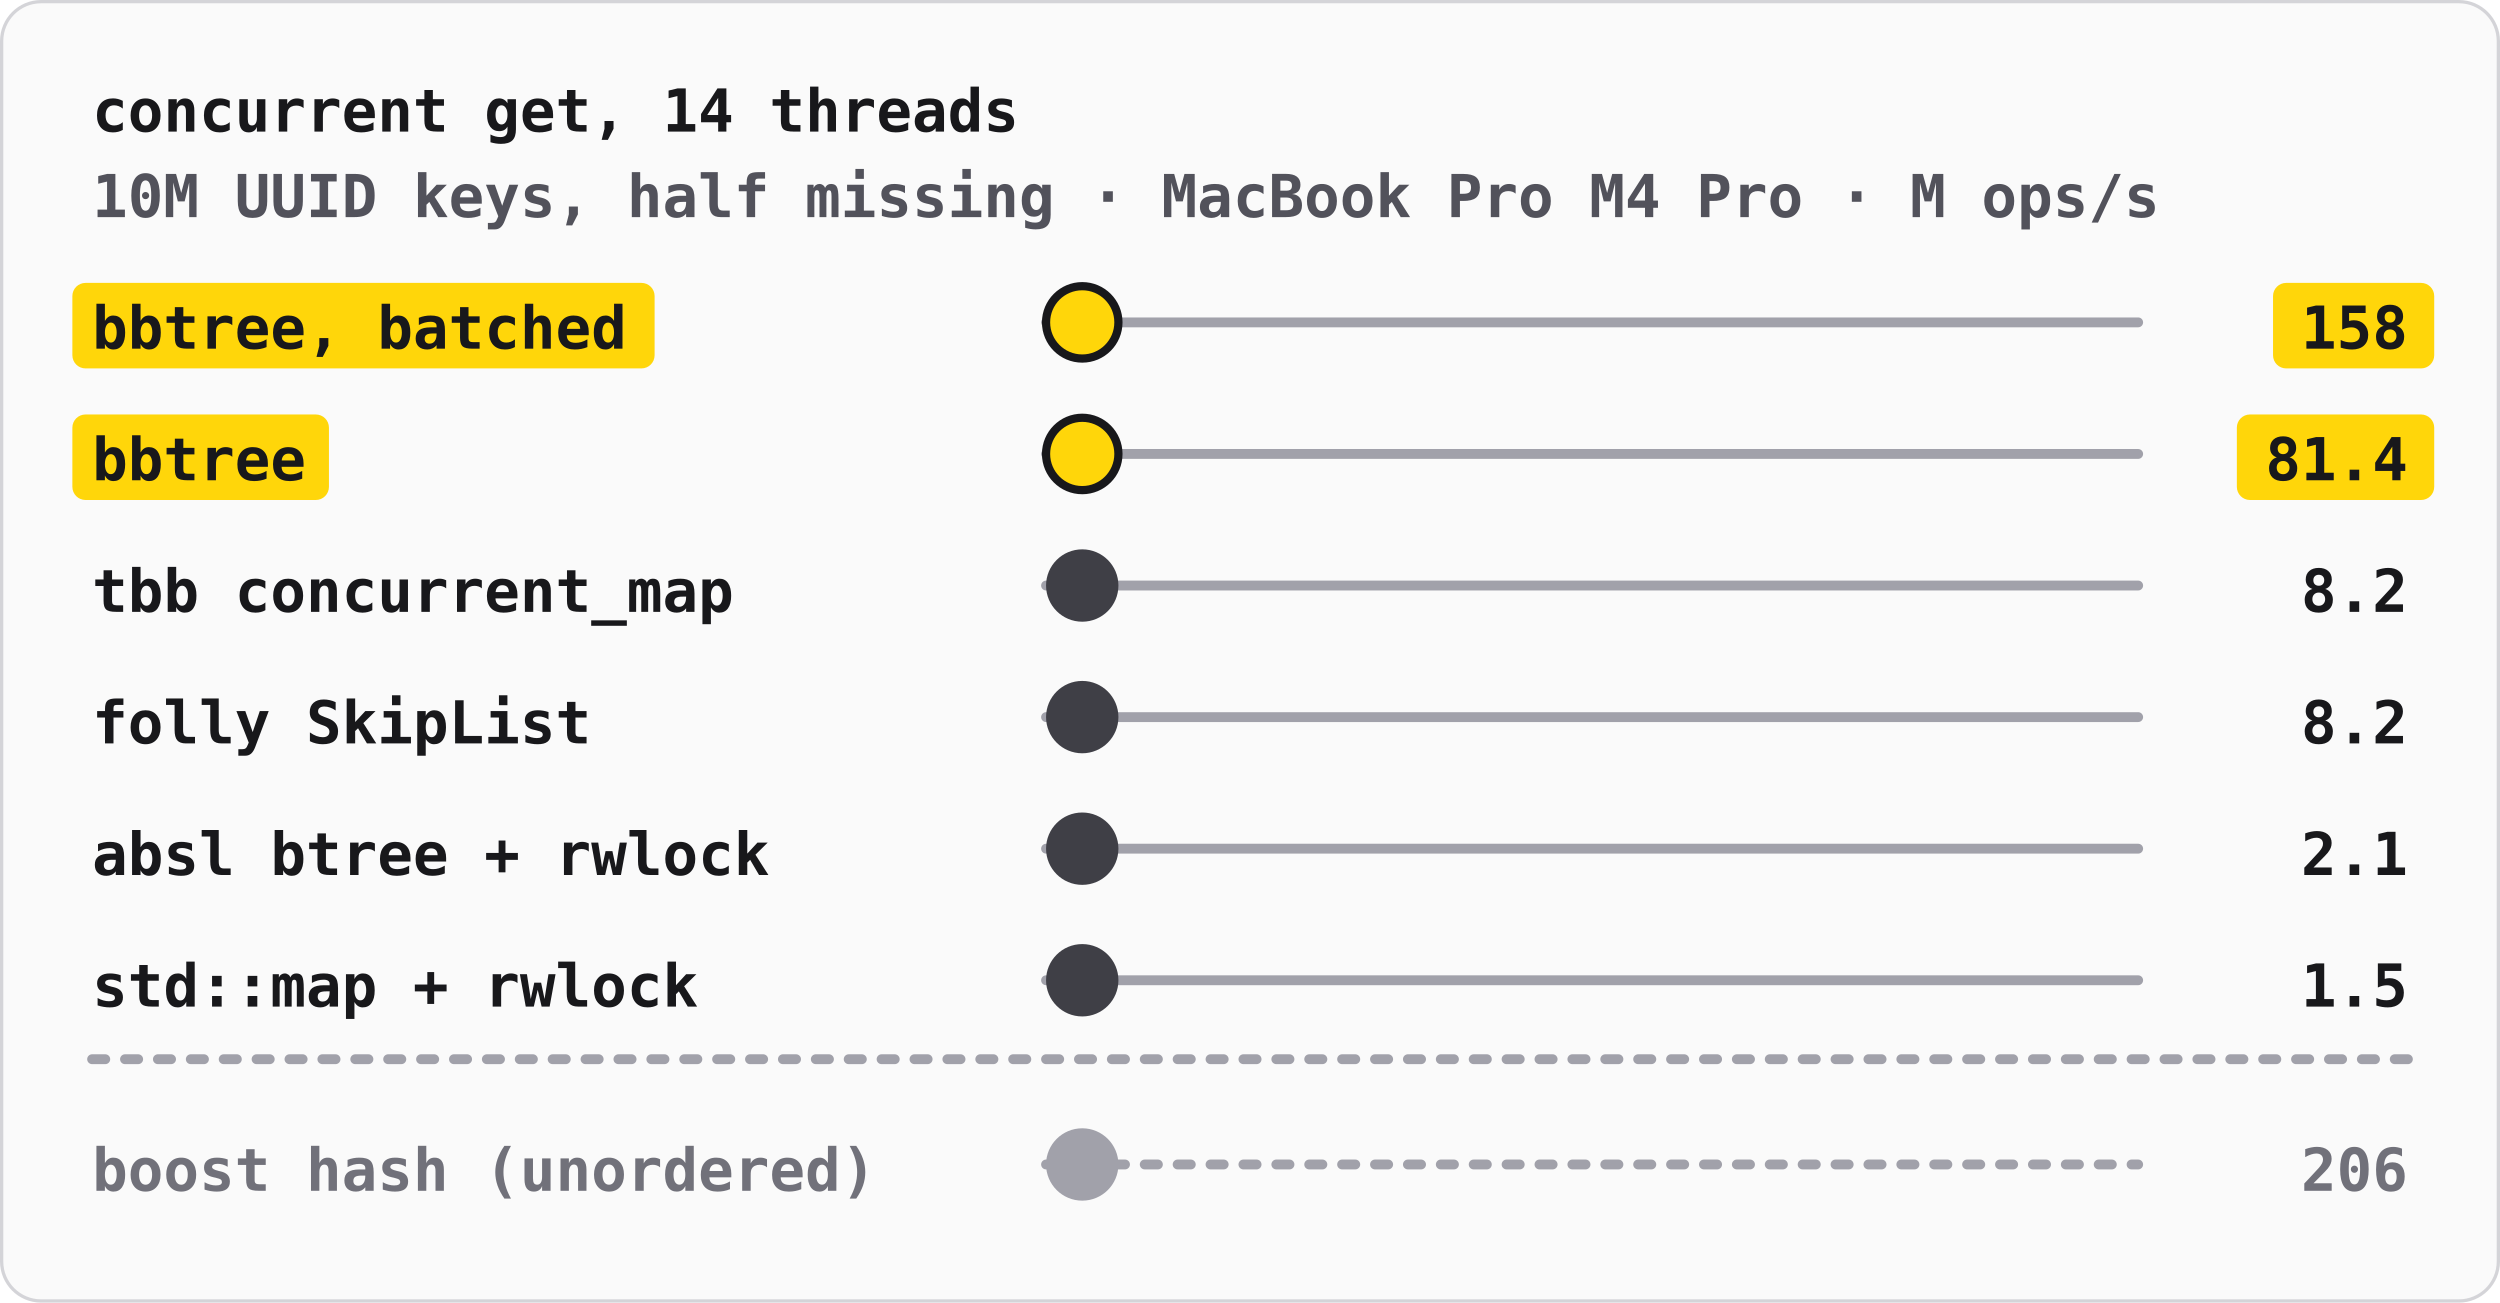
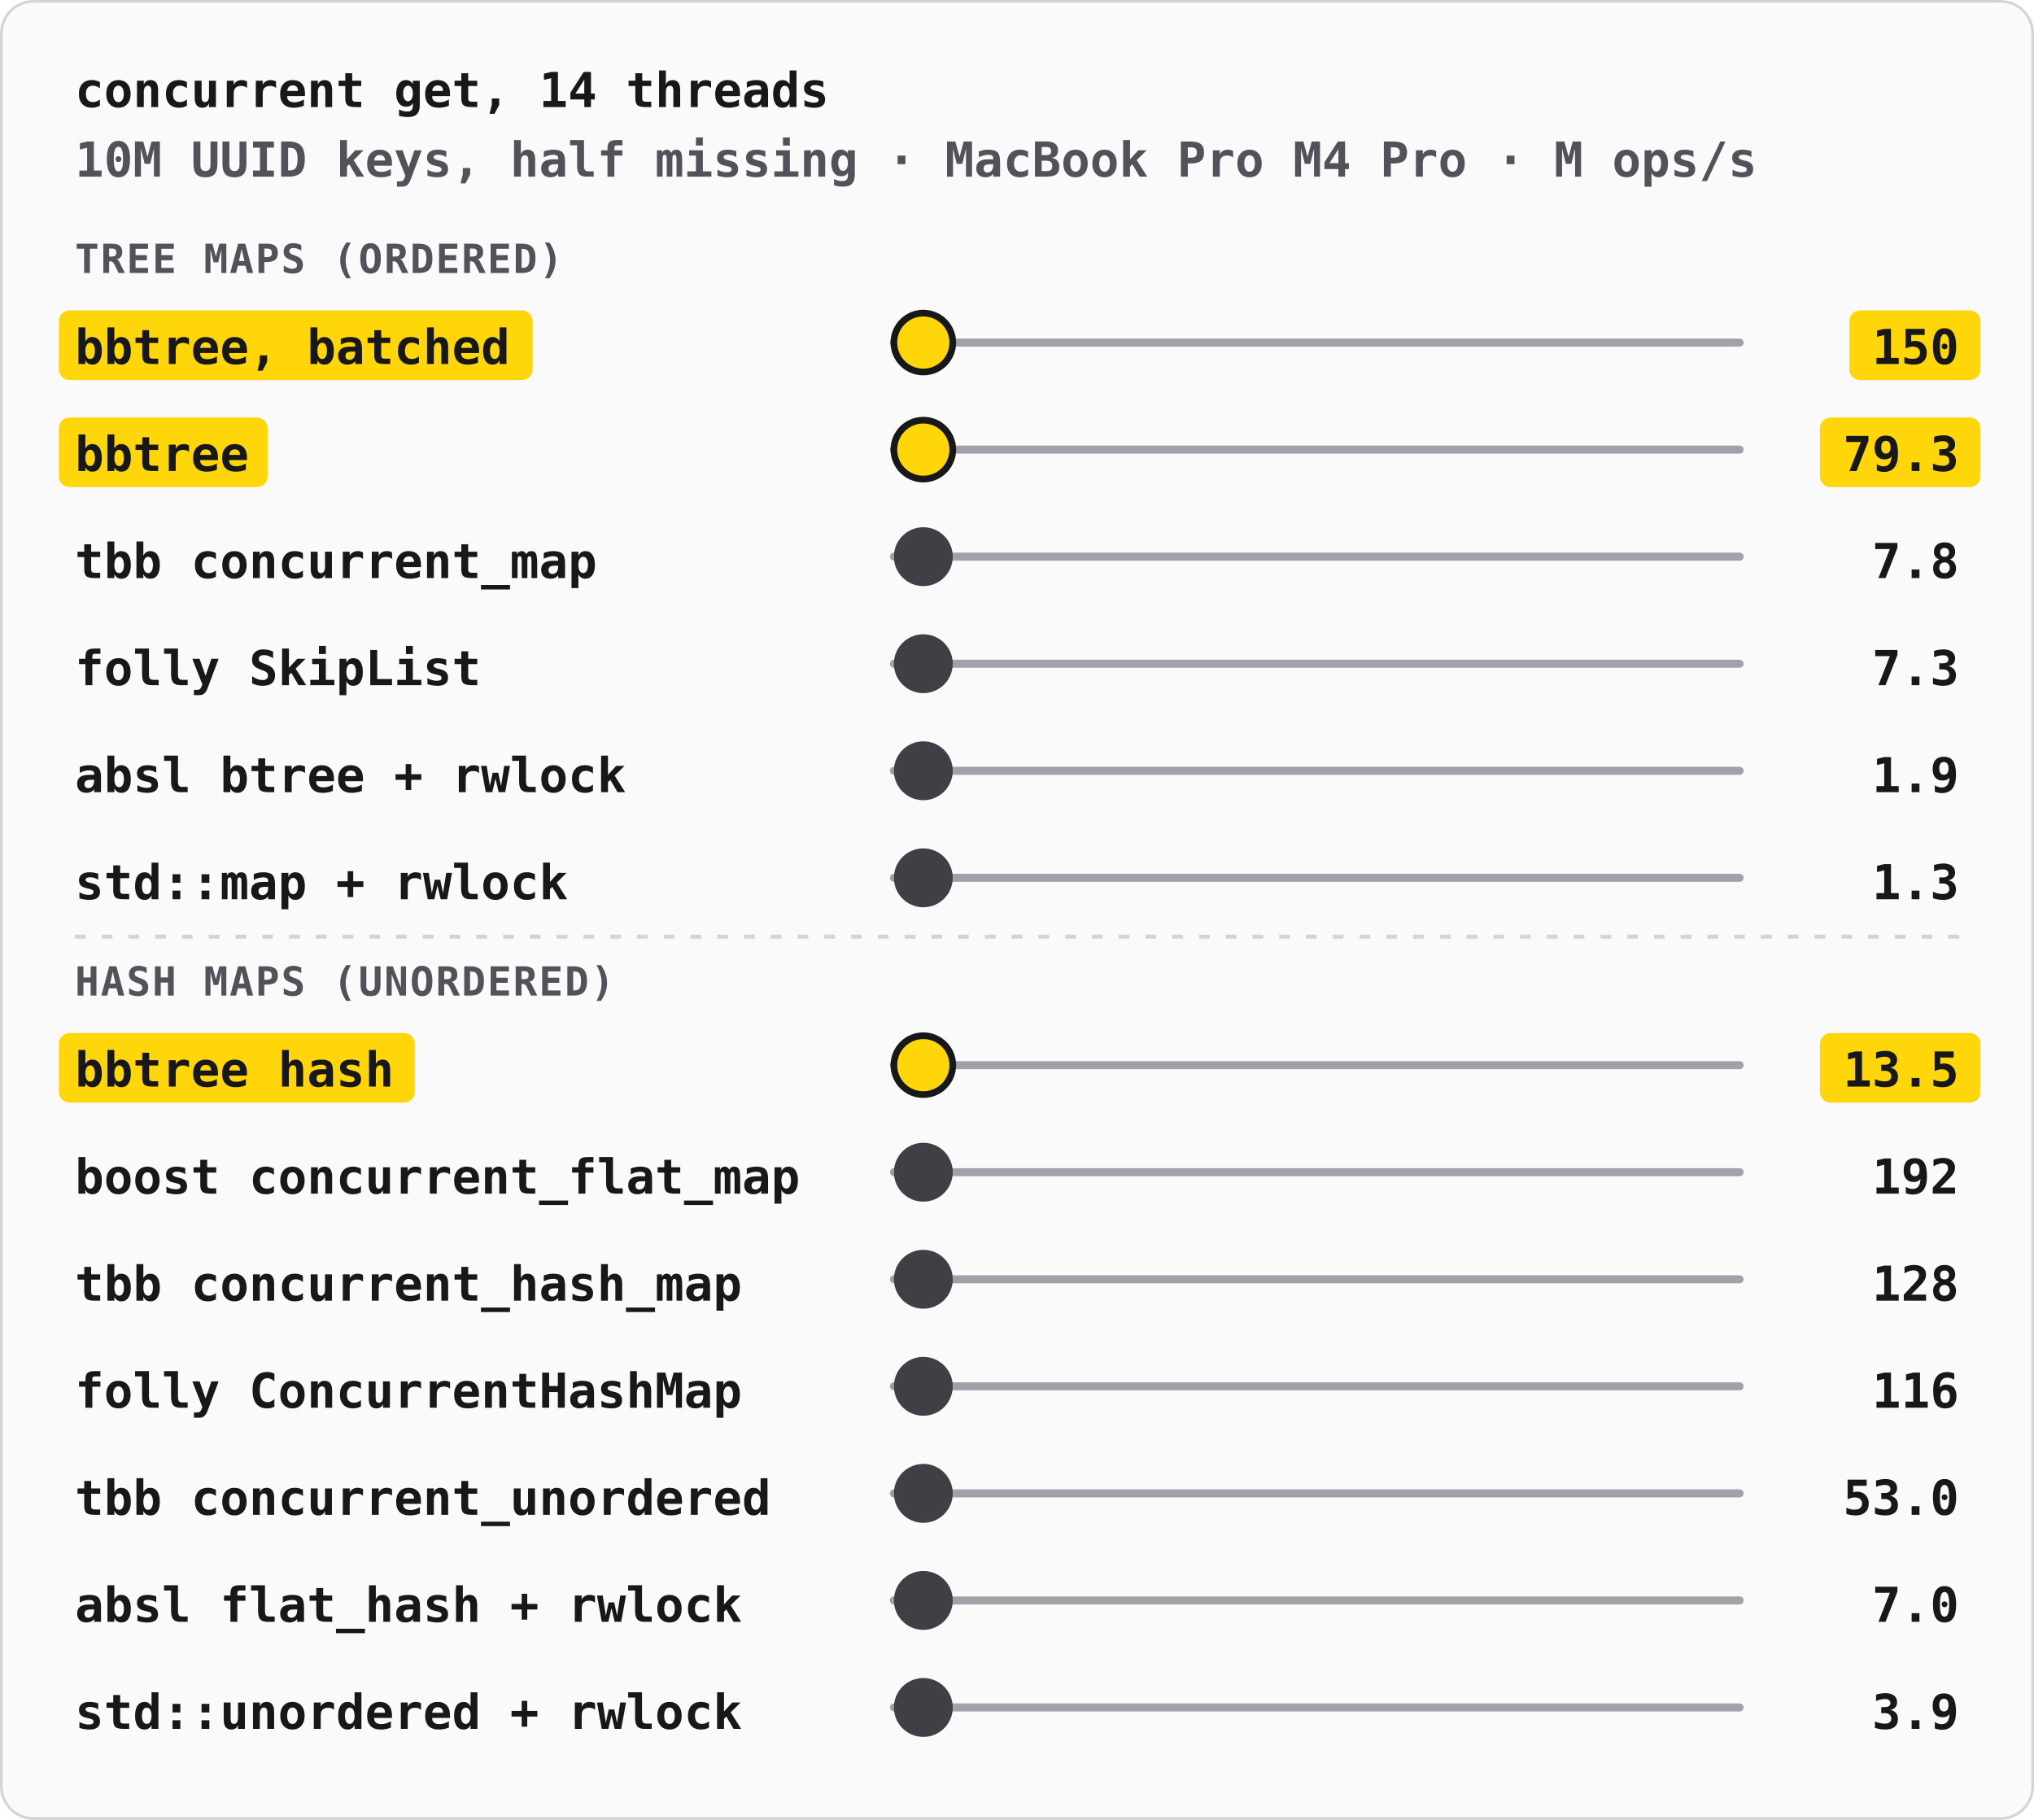
- <svg xmlns="http://www.w3.org/2000/svg" width="760" height="396" viewBox="0 0 760 396" role="img" aria-label="Concurrent get on 10M UUID keys, half missing, 14 threads, MacBook Pro M4 Pro, in million operations per second: bbtree, batched 158, bbtree 81.4, tbb concurrent_map 8.2, folly SkipList 8.2, absl btree + rwlock 2.1, std::map + rwlock 1.5, boost hash (unordered) 206.">
+ <svg xmlns="http://www.w3.org/2000/svg" width="760" height="680" viewBox="0 0 760 680" role="img" aria-label="Concurrent get on 10M UUID keys, half missing, 14 threads, MacBook Pro M4 Pro, in million operations per second: bbtree, batched 150, bbtree 79.3, tbb concurrent_map 7.8, folly SkipList 7.3, absl btree + rwlock 1.9, std::map + rwlock 1.3, bbtree hash 13.5, boost concurrent_flat_map 192, folly ConcurrentHashMap 116, tbb concurrent_hash_map 128, tbb concurrent_unordered 53.0, absl flat_hash + rwlock 7.0, std::unordered + rwlock 3.9.">
  <style>
    text { font-family: ui-monospace, SFMono-Regular, Menlo, Consolas, monospace; font-size: 18px; font-weight: 600; fill: #18181b; }
    .title { font-weight: 800; }
    .muted { fill: #52525b; }
-     .faint { fill: #71717a; }
+     .heat { fill: #52525b; font-size: 15px; font-weight: 700; letter-spacing: 0.04em; }
    .ours { font-weight: 800; }
    .value { text-anchor: end; }
    .highlight { fill: #ffd60a; }
    .track { stroke: #a1a1aa; stroke-width: 3; stroke-linecap: round; }
-     .dashed { stroke-dasharray: 4 6; }
+     .rule { stroke: #d4d4d8; stroke-width: 1.5; stroke-dasharray: 4 6; }
    .ball { animation: bounce linear infinite alternate; }
-     @keyframes bounce { to { transform: translateX(310px); } }
+     @keyframes bounce { to { transform: translateX(294px); } }
  </style>
-   <rect x="0.5" y="0.5" width="759" height="395" rx="12" fill="#fafafa" stroke="#d4d4d8" />
+   <rect x="0.5" y="0.5" width="759" height="679" rx="12" fill="#fafafa" stroke="#d4d4d8" />
  <text class="title" x="28" y="40">concurrent get, 14 threads</text>
  <text class="muted" x="28" y="66">10M UUID keys, half missing · MacBook Pro M4 Pro · M ops/s</text>
-   <rect class="highlight" x="22" y="86" width="177" height="26" rx="4" />
-   <rect class="highlight" x="691" y="86" width="49" height="26" rx="4" />
-   <text class="ours" x="28" y="106">bbtree, batched</text>
-   <line class="track" x1="318" y1="98" x2="650" y2="98" />
-   <circle class="ball" cx="329" cy="98" r="11" fill="#ffd60a" stroke="#18181b" stroke-width="2.5" style="animation-duration: 0.60s" />
-   <text class="ours value" x="732" y="106">158</text>
-   <rect class="highlight" x="22" y="126" width="78" height="26" rx="4" />
-   <rect class="highlight" x="680" y="126" width="60" height="26" rx="4" />
-   <text class="ours" x="28" y="146">bbtree</text>
-   <line class="track" x1="318" y1="138" x2="650" y2="138" />
-   <circle class="ball" cx="329" cy="138" r="11" fill="#ffd60a" stroke="#18181b" stroke-width="2.5" style="animation-duration: 1.17s" />
-   <text class="ours value" x="732" y="146">81.4</text>
-   <text x="28" y="186">tbb concurrent_map</text>
-   <line class="track" x1="318" y1="178" x2="650" y2="178" />
-   <circle class="ball" cx="329" cy="178" r="11" fill="#3f3f46" style="animation-duration: 11.59s" />
-   <text class="value" x="732" y="186">8.2</text>
-   <text x="28" y="226">folly SkipList</text>
-   <line class="track" x1="318" y1="218" x2="650" y2="218" />
-   <circle class="ball" cx="329" cy="218" r="11" fill="#3f3f46" style="animation-duration: 11.59s" />
-   <text class="value" x="732" y="226">8.2</text>
-   <text x="28" y="266">absl btree + rwlock</text>
-   <line class="track" x1="318" y1="258" x2="650" y2="258" />
-   <circle class="ball" cx="329" cy="258" r="11" fill="#3f3f46" style="animation-duration: 45.26s" />
-   <text class="value" x="732" y="266">2.1</text>
-   <text x="28" y="306">std::map + rwlock</text>
-   <line class="track" x1="318" y1="298" x2="650" y2="298" />
-   <circle class="ball" cx="329" cy="298" r="11" fill="#3f3f46" style="animation-duration: 63.36s" />
-   <text class="value" x="732" y="306">1.5</text>
-   <line class="track dashed" x1="28" y1="322" x2="732" y2="322" stroke-width="1.5" />
-   <text class="faint" x="28" y="362">boost hash (unordered)</text>
-   <line class="track dashed" x1="318" y1="354" x2="650" y2="354" />
-   <circle class="ball" cx="329" cy="354" r="11" fill="#a1a1aa" style="animation-duration: 0.46s" />
-   <text class="faint value" x="732" y="362">206</text>
+   <text class="heat" x="28" y="102">TREE MAPS (ORDERED)</text>
+   <rect class="highlight" x="22" y="116" width="177" height="26" rx="4" />
+   <rect class="highlight" x="691" y="116" width="49" height="26" rx="4" />
+   <text class="ours" x="28" y="136">bbtree, batched</text>
+   <line class="track" x1="334" y1="128" x2="650" y2="128" />
+   <circle class="ball" cx="345" cy="128" r="11" fill="#ffd60a" stroke="#18181b" stroke-width="2.5" style="animation-duration: 0.77s" />
+   <text class="ours value" x="732" y="136">150</text>
+   <rect class="highlight" x="22" y="156" width="78" height="26" rx="4" />
+   <rect class="highlight" x="680" y="156" width="60" height="26" rx="4" />
+   <text class="ours" x="28" y="176">bbtree</text>
+   <line class="track" x1="334" y1="168" x2="650" y2="168" />
+   <circle class="ball" cx="345" cy="168" r="11" fill="#ffd60a" stroke="#18181b" stroke-width="2.5" style="animation-duration: 1.45s" />
+   <text class="ours value" x="732" y="176">79.3</text>
+   <text x="28" y="216">tbb concurrent_map</text>
+   <line class="track" x1="334" y1="208" x2="650" y2="208" />
+   <circle class="ball" cx="345" cy="208" r="11" fill="#3f3f46" style="animation-duration: 14.74s" />
+   <text class="value" x="732" y="216">7.8</text>
+   <text x="28" y="256">folly SkipList</text>
+   <line class="track" x1="334" y1="248" x2="650" y2="248" />
+   <circle class="ball" cx="345" cy="248" r="11" fill="#3f3f46" style="animation-duration: 15.75s" />
+   <text class="value" x="732" y="256">7.3</text>
+   <text x="28" y="296">absl btree + rwlock</text>
+   <line class="track" x1="334" y1="288" x2="650" y2="288" />
+   <circle class="ball" cx="345" cy="288" r="11" fill="#3f3f46" style="animation-duration: 60.51s" />
+   <text class="value" x="732" y="296">1.9</text>
+   <text x="28" y="336">std::map + rwlock</text>
+   <line class="track" x1="334" y1="328" x2="650" y2="328" />
+   <circle class="ball" cx="345" cy="328" r="11" fill="#3f3f46" style="animation-duration: 88.43s" />
+   <text class="value" x="732" y="336">1.3</text>
+   <line class="rule" x1="28" y1="350" x2="732" y2="350" />
+   <text class="heat" x="28" y="372">HASH MAPS (UNORDERED)</text>
+   <rect class="highlight" x="22" y="386" width="133" height="26" rx="4" />
+   <rect class="highlight" x="680" y="386" width="60" height="26" rx="4" />
+   <text class="ours" x="28" y="406">bbtree hash</text>
+   <line class="track" x1="334" y1="398" x2="650" y2="398" />
+   <circle class="ball" cx="345" cy="398" r="11" fill="#ffd60a" stroke="#18181b" stroke-width="2.5" style="animation-duration: 8.52s" />
+   <text class="ours value" x="732" y="406">13.5</text>
+   <text x="28" y="446">boost concurrent_flat_map</text>
+   <line class="track" x1="334" y1="438" x2="650" y2="438" />
+   <circle class="ball" cx="345" cy="438" r="11" fill="#3f3f46" style="animation-duration: 0.60s" />
+   <text class="value" x="732" y="446">192</text>
+   <text x="28" y="486">tbb concurrent_hash_map</text>
+   <line class="track" x1="334" y1="478" x2="650" y2="478" />
+   <circle class="ball" cx="345" cy="478" r="11" fill="#3f3f46" style="animation-duration: 0.89s" />
+   <text class="value" x="732" y="486">128</text>
+   <text x="28" y="526">folly ConcurrentHashMap</text>
+   <line class="track" x1="334" y1="518" x2="650" y2="518" />
+   <circle class="ball" cx="345" cy="518" r="11" fill="#3f3f46" style="animation-duration: 0.99s" />
+   <text class="value" x="732" y="526">116</text>
+   <text x="28" y="566">tbb concurrent_unordered</text>
+   <line class="track" x1="334" y1="558" x2="650" y2="558" />
+   <circle class="ball" cx="345" cy="558" r="11" fill="#3f3f46" style="animation-duration: 2.17s" />
+   <text class="value" x="732" y="566">53.0</text>
+   <text x="28" y="606">absl flat_hash + rwlock</text>
+   <line class="track" x1="334" y1="598" x2="650" y2="598" />
+   <circle class="ball" cx="345" cy="598" r="11" fill="#3f3f46" style="animation-duration: 16.42s" />
+   <text class="value" x="732" y="606">7.0</text>
+   <text x="28" y="646">std::unordered + rwlock</text>
+   <line class="track" x1="334" y1="638" x2="650" y2="638" />
+   <circle class="ball" cx="345" cy="638" r="11" fill="#3f3f46" style="animation-duration: 29.48s" />
+   <text class="value" x="732" y="646">3.9</text>
</svg>
